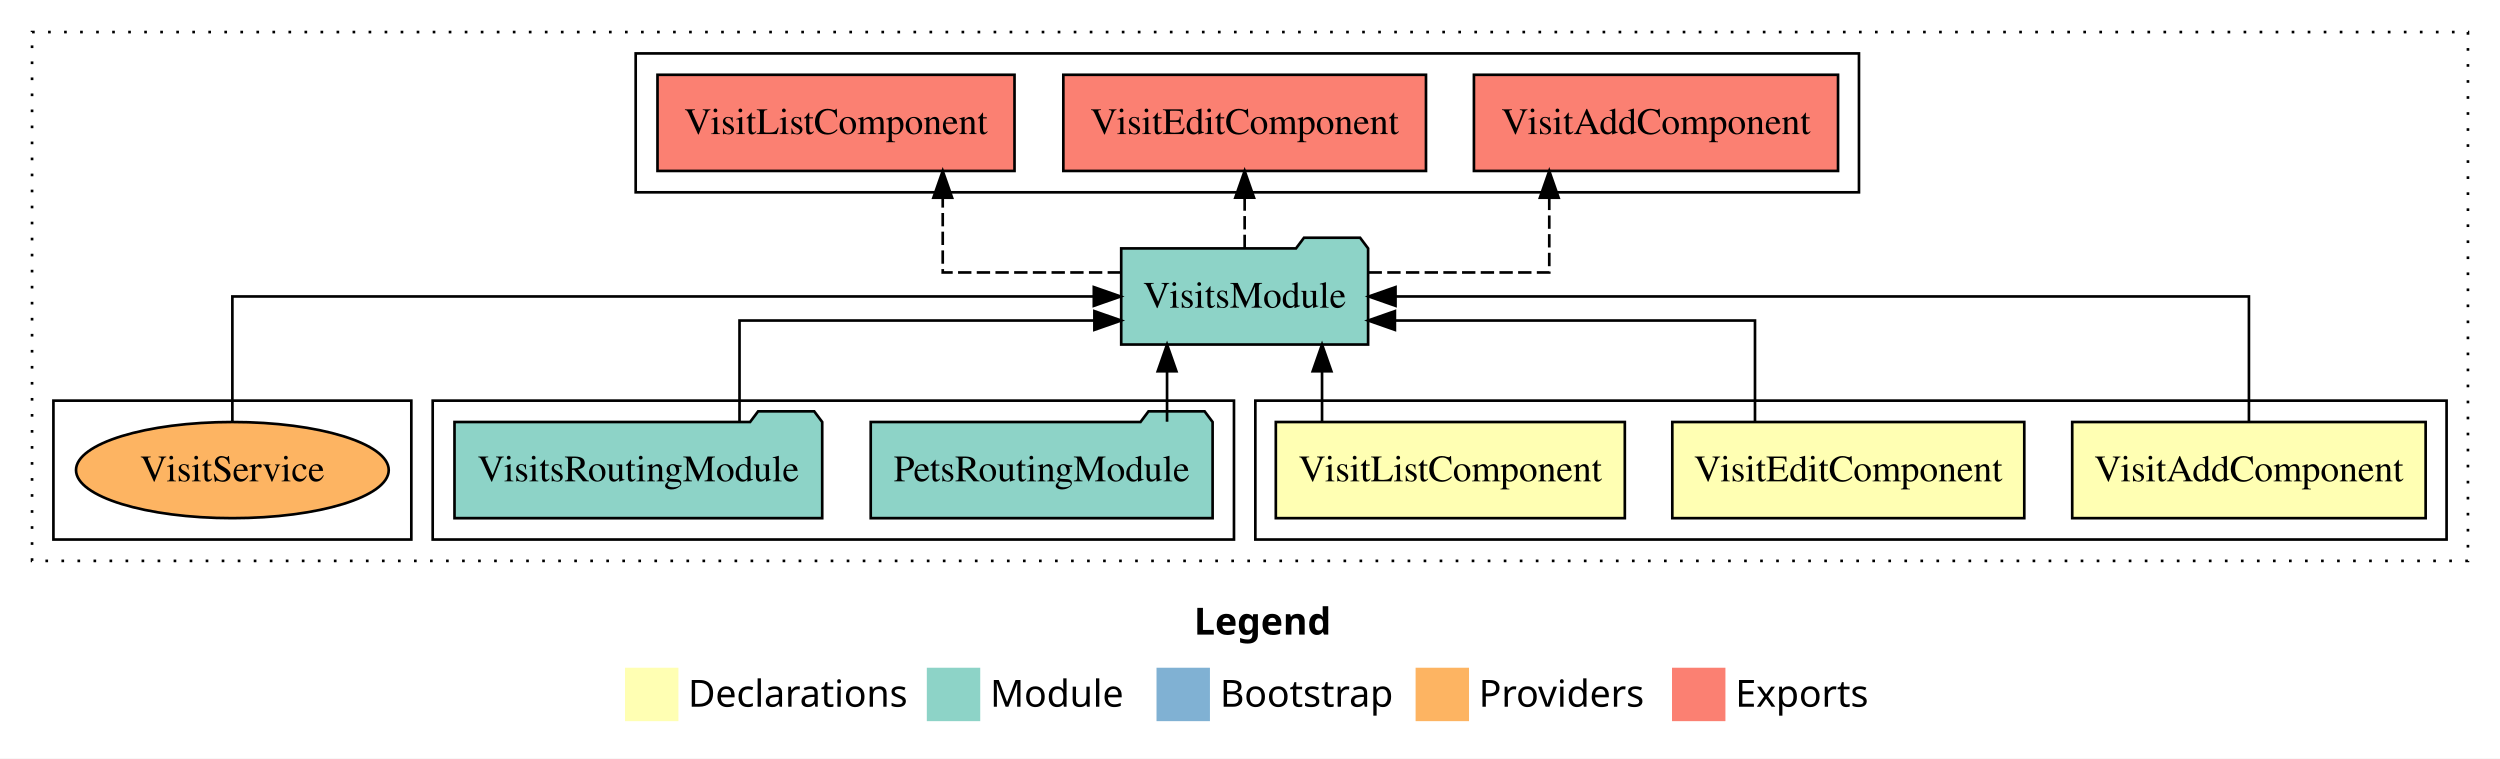
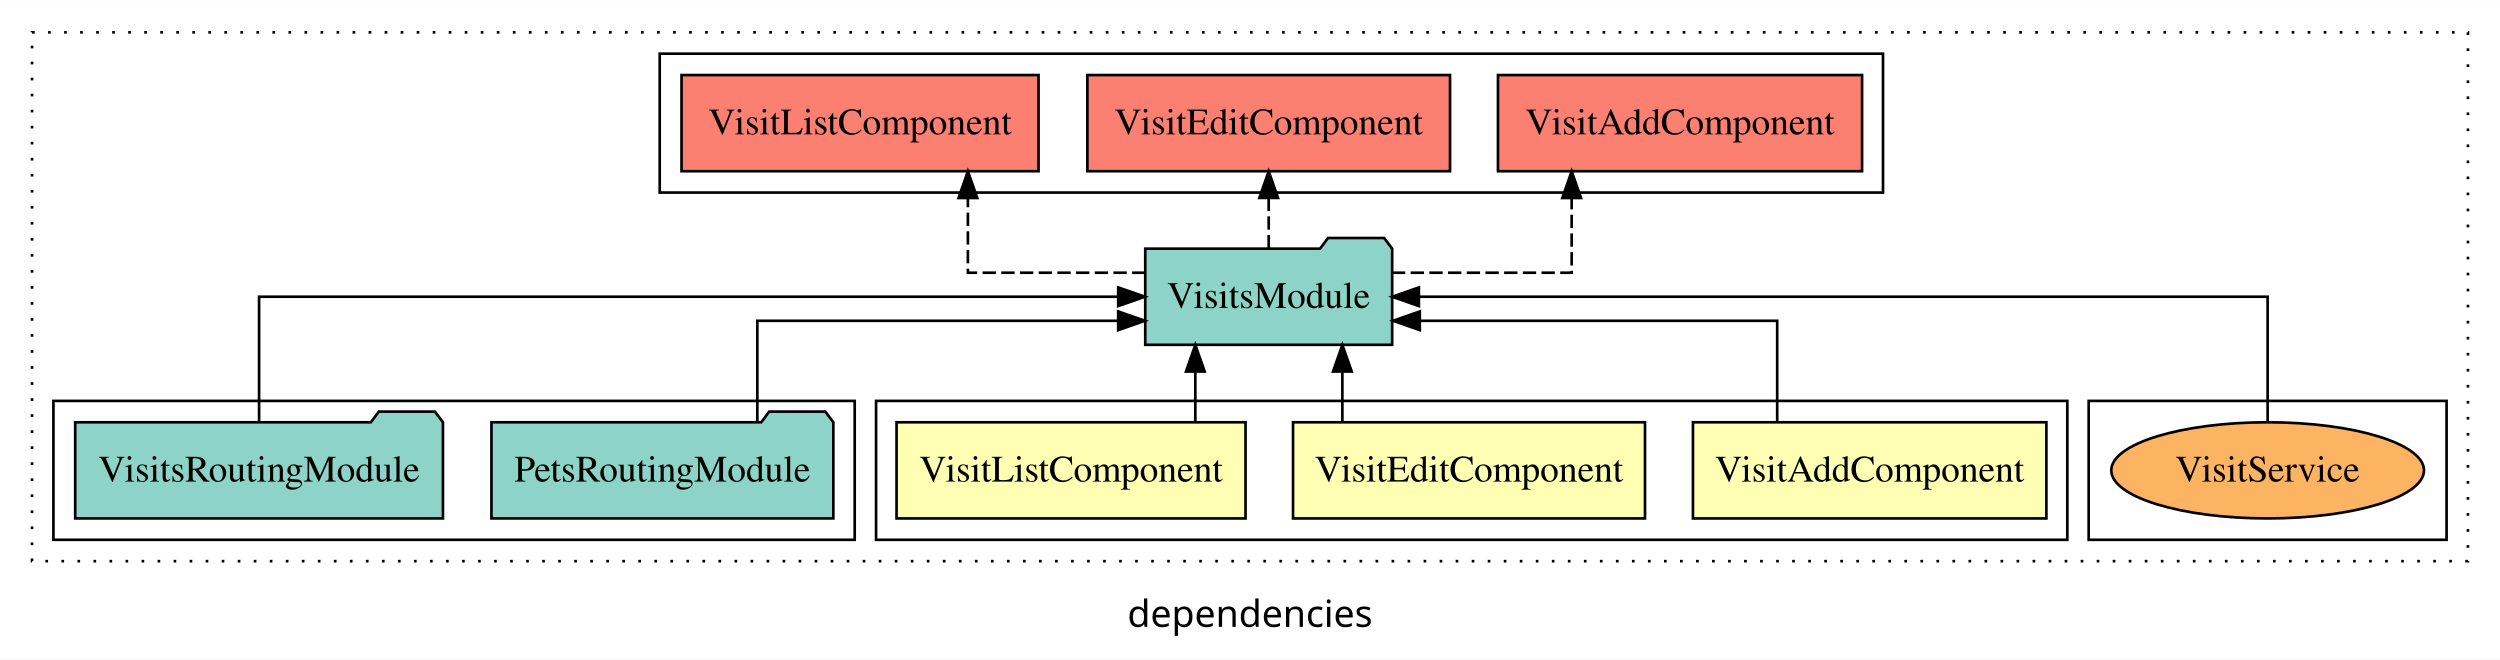
- <svg xmlns="http://www.w3.org/2000/svg" width="936pt" height="284pt" viewBox="0.00 0.00 936.00 284.00">
-   <g id="graph0" class="graph" transform="scale(1 1) rotate(0) translate(4 280)">
-     <polygon fill="#ffffff" stroke="transparent" points="-4,4 -4,-280 932,-280 932,4 -4,4" />
-     <text text-anchor="start" x="443.009" y="-42.4" font-family="sans-serif" font-weight="bold" font-size="14.00" fill="#000000">Legend</text>
-     <polygon fill="#ffffb3" stroke="transparent" points="230,-10 230,-30 250,-30 250,-10 230,-10" />
-     <text text-anchor="start" x="253.629" y="-15.4" font-family="sans-serif" font-size="14.00" fill="#000000">  Declarations</text>
-     <polygon fill="#8dd3c7" stroke="transparent" points="343,-10 343,-30 363,-30 363,-10 343,-10" />
-     <text text-anchor="start" x="366.725" y="-15.4" font-family="sans-serif" font-size="14.00" fill="#000000">  Module</text>
-     <polygon fill="#80b1d3" stroke="transparent" points="429,-10 429,-30 449,-30 449,-10 429,-10" />
-     <text text-anchor="start" x="452.781" y="-15.4" font-family="sans-serif" font-size="14.00" fill="#000000">  Bootstrap</text>
-     <polygon fill="#fdb462" stroke="transparent" points="526,-10 526,-30 546,-30 546,-10 526,-10" />
-     <text text-anchor="start" x="549.673" y="-15.4" font-family="sans-serif" font-size="14.00" fill="#000000">  Providers</text>
-     <polygon fill="#fb8072" stroke="transparent" points="622,-10 622,-30 642,-30 642,-10 622,-10" />
-     <text text-anchor="start" x="645.726" y="-15.4" font-family="sans-serif" font-size="14.00" fill="#000000">  Exports</text>
+ <svg xmlns="http://www.w3.org/2000/svg" width="936pt" height="247pt" viewBox="0.00 0.00 936.00 246.80">
+   <g id="graph0" class="graph" transform="scale(1 1) rotate(0) translate(4 242.8)">
+     <polygon fill="white" stroke="transparent" points="-4,4 -4,-242.8 932,-242.8 932,4 -4,4" />
+     <text text-anchor="middle" x="464" y="-8.2" font-family="sans-serif" font-size="14.00">dependencies</text>
    <g id="clust1" class="cluster">
-       <polygon fill="none" stroke="#000000" stroke-dasharray="1,5" points="8,-70 8,-268 920,-268 920,-70 8,-70" />
+       <polygon fill="none" stroke="black" stroke-dasharray="1,5" points="8,-32.8 8,-230.8 920,-230.8 920,-32.8 8,-32.8" />
+     </g>
+     <g id="clust9" class="cluster">
+       <polygon fill="none" stroke="black" points="778,-40.8 778,-92.8 912,-92.8 912,-40.8 778,-40.8" />
    </g>
    <g id="clust2" class="cluster">
-       <polygon fill="none" stroke="#000000" points="466,-78 466,-130 912,-130 912,-78 466,-78" />
+       <polygon fill="none" stroke="black" points="324,-40.8 324,-92.8 770,-92.8 770,-40.8 324,-40.8" />
    </g>
    <g id="clust6" class="cluster">
-       <polygon fill="none" stroke="#000000" points="158,-78 158,-130 458,-130 458,-78 158,-78" />
+       <polygon fill="none" stroke="black" points="16,-40.8 16,-92.8 316,-92.8 316,-40.8 16,-40.8" />
    </g>
    <g id="clust7" class="cluster">
-       <polygon fill="none" stroke="#000000" points="234,-208 234,-260 692,-260 692,-208 234,-208" />
-     </g>
-     <g id="clust9" class="cluster">
-       <polygon fill="none" stroke="#000000" points="16,-78 16,-130 150,-130 150,-78 16,-78" />
+       <polygon fill="none" stroke="black" points="243,-170.8 243,-222.8 701,-222.8 701,-170.8 243,-170.8" />
    </g>
    <g id="node1" class="node">
-       <polygon fill="#ffffb3" stroke="#000000" points="904.162,-122 771.838,-122 771.838,-86 904.162,-86 904.162,-122" />
-       <text text-anchor="middle" x="838" y="-99.8" font-family="Times,serif" font-size="14.00" fill="#000000">VisitAddComponent</text>
+       <polygon fill="#ffffb3" stroke="black" points="762.16,-84.8 629.84,-84.8 629.84,-48.8 762.16,-48.8 762.16,-84.8" />
+       <text text-anchor="middle" x="696" y="-62.6" font-family="Times,serif" font-size="14.00">VisitAddComponent</text>
    </g>
    <g id="node4" class="node">
-       <polygon fill="#8dd3c7" stroke="#000000" points="508.218,-187 505.218,-191 484.218,-191 481.218,-187 415.782,-187 415.782,-151 508.218,-151 508.218,-187" />
-       <text text-anchor="middle" x="462" y="-164.8" font-family="Times,serif" font-size="14.00" fill="#000000">VisitsModule</text>
+       <polygon fill="#8dd3c7" stroke="black" points="517.22,-149.8 514.22,-153.8 493.22,-153.8 490.22,-149.8 424.78,-149.8 424.78,-113.8 517.22,-113.8 517.22,-149.8" />
+       <text text-anchor="middle" x="471" y="-127.6" font-family="Times,serif" font-size="14.00">VisitsModule</text>
    </g>
    <g id="edge1" class="edge">
-       <path fill="none" stroke="#000000" d="M838,-122.106C838,-141.339 838,-169 838,-169 838,-169 518.482,-169 518.482,-169" />
-       <polygon fill="#000000" stroke="#000000" points="518.482,-165.5 508.482,-169 518.482,-172.5 518.482,-165.5" />
+       <path fill="none" stroke="black" d="M661.38,-84.83C661.38,-101.2 661.38,-122.8 661.38,-122.8 661.38,-122.8 527.57,-122.8 527.57,-122.8" />
+       <polygon fill="black" stroke="black" points="527.57,-119.3 517.57,-122.8 527.57,-126.3 527.57,-119.3" />
    </g>
    <g id="node2" class="node">
-       <polygon fill="#ffffb3" stroke="#000000" points="753.889,-122 622.111,-122 622.111,-86 753.889,-86 753.889,-122" />
-       <text text-anchor="middle" x="688" y="-99.8" font-family="Times,serif" font-size="14.00" fill="#000000">VisitEditComponent</text>
+       <polygon fill="#ffffb3" stroke="black" points="611.89,-84.8 480.11,-84.8 480.11,-48.8 611.89,-48.8 611.89,-84.8" />
+       <text text-anchor="middle" x="546" y="-62.6" font-family="Times,serif" font-size="14.00">VisitEditComponent</text>
    </g>
    <g id="edge2" class="edge">
-       <path fill="none" stroke="#000000" d="M653.068,-122.027C653.068,-138.398 653.068,-160 653.068,-160 653.068,-160 518.252,-160 518.252,-160" />
-       <polygon fill="#000000" stroke="#000000" points="518.252,-156.5 508.252,-160 518.252,-163.5 518.252,-156.5" />
+       <path fill="none" stroke="black" d="M498.58,-84.91C498.58,-84.91 498.58,-103.79 498.58,-103.79" />
+       <polygon fill="black" stroke="black" points="495.08,-103.79 498.58,-113.79 502.08,-103.79 495.08,-103.79" />
    </g>
    <g id="node3" class="node">
-       <polygon fill="#ffffb3" stroke="#000000" points="604.334,-122 473.666,-122 473.666,-86 604.334,-86 604.334,-122" />
-       <text text-anchor="middle" x="539" y="-99.8" font-family="Times,serif" font-size="14.00" fill="#000000">VisitListComponent</text>
+       <polygon fill="#ffffb3" stroke="black" points="462.33,-84.8 331.67,-84.8 331.67,-48.8 462.33,-48.8 462.33,-84.8" />
+       <text text-anchor="middle" x="397" y="-62.6" font-family="Times,serif" font-size="14.00">VisitListComponent</text>
    </g>
    <g id="edge3" class="edge">
-       <path fill="none" stroke="#000000" d="M490.971,-122.106C490.971,-122.106 490.971,-140.991 490.971,-140.991" />
-       <polygon fill="#000000" stroke="#000000" points="487.471,-140.991 490.971,-150.991 494.471,-140.991 487.471,-140.991" />
+       <path fill="none" stroke="black" d="M443.53,-84.91C443.53,-84.91 443.53,-103.79 443.53,-103.79" />
+       <polygon fill="black" stroke="black" points="440.03,-103.79 443.53,-113.79 447.03,-103.79 440.03,-103.79" />
    </g>
    <g id="node7" class="node">
-       <polygon fill="#fb8072" stroke="#000000" points="684.162,-252 547.838,-252 547.838,-216 684.162,-216 684.162,-252" />
-       <text text-anchor="middle" x="616" y="-229.8" font-family="Times,serif" font-size="14.00" fill="#000000">VisitAddComponent </text>
+       <polygon fill="#fb8072" stroke="black" points="693.16,-214.8 556.84,-214.8 556.84,-178.8 693.16,-178.8 693.16,-214.8" />
+       <text text-anchor="middle" x="625" y="-192.6" font-family="Times,serif" font-size="14.00">VisitAddComponent </text>
    </g>
    <g id="edge6" class="edge">
-       <path fill="none" stroke="#000000" stroke-dasharray="5,2" d="M508.386,-178C539.959,-178 576.043,-178 576.043,-178 576.043,-178 576.043,-205.973 576.043,-205.973" />
-       <polygon fill="#000000" stroke="#000000" points="572.543,-205.973 576.043,-215.973 579.543,-205.973 572.543,-205.973" />
+       <path fill="none" stroke="black" stroke-dasharray="5,2" d="M517.14,-140.8C548.54,-140.8 584.43,-140.8 584.43,-140.8 584.43,-140.8 584.43,-168.77 584.43,-168.77" />
+       <polygon fill="black" stroke="black" points="580.93,-168.77 584.43,-178.77 587.93,-168.77 580.93,-168.77" />
    </g>
    <g id="node8" class="node">
-       <polygon fill="#fb8072" stroke="#000000" points="529.89,-252 394.11,-252 394.11,-216 529.89,-216 529.89,-252" />
-       <text text-anchor="middle" x="462" y="-229.8" font-family="Times,serif" font-size="14.00" fill="#000000">VisitEditComponent </text>
+       <polygon fill="#fb8072" stroke="black" points="538.89,-214.8 403.11,-214.8 403.11,-178.8 538.89,-178.8 538.89,-214.8" />
+       <text text-anchor="middle" x="471" y="-192.6" font-family="Times,serif" font-size="14.00">VisitEditComponent </text>
    </g>
    <g id="edge7" class="edge">
-       <path fill="none" stroke="#000000" stroke-dasharray="5,2" d="M462,-187.106C462,-187.106 462,-205.991 462,-205.991" />
-       <polygon fill="#000000" stroke="#000000" points="458.5,-205.991 462,-215.991 465.5,-205.991 458.5,-205.991" />
+       <path fill="none" stroke="black" stroke-dasharray="5,2" d="M471,-149.91C471,-149.91 471,-168.79 471,-168.79" />
+       <polygon fill="black" stroke="black" points="467.5,-168.79 471,-178.79 474.5,-168.79 467.5,-168.79" />
    </g>
    <g id="node9" class="node">
-       <polygon fill="#fb8072" stroke="#000000" points="375.834,-252 242.166,-252 242.166,-216 375.834,-216 375.834,-252" />
-       <text text-anchor="middle" x="309" y="-229.8" font-family="Times,serif" font-size="14.00" fill="#000000">VisitListComponent </text>
+       <polygon fill="#fb8072" stroke="black" points="384.83,-214.8 251.17,-214.8 251.17,-178.8 384.83,-178.8 384.83,-214.8" />
+       <text text-anchor="middle" x="318" y="-192.6" font-family="Times,serif" font-size="14.00">VisitListComponent </text>
    </g>
    <g id="edge8" class="edge">
-       <path fill="none" stroke="#000000" stroke-dasharray="5,2" d="M415.695,-178C384.478,-178 348.958,-178 348.958,-178 348.958,-178 348.958,-205.973 348.958,-205.973" />
-       <polygon fill="#000000" stroke="#000000" points="345.459,-205.973 348.958,-215.973 352.459,-205.973 345.459,-205.973" />
+       <path fill="none" stroke="black" stroke-dasharray="5,2" d="M424.87,-140.8C393.76,-140.8 358.38,-140.8 358.38,-140.8 358.38,-140.8 358.38,-168.77 358.38,-168.77" />
+       <polygon fill="black" stroke="black" points="354.88,-168.77 358.38,-178.77 361.88,-168.77 354.88,-168.77" />
    </g>
    <g id="node5" class="node">
-       <polygon fill="#8dd3c7" stroke="#000000" points="450,-122 447,-126 426,-126 423,-122 322,-122 322,-86 450,-86 450,-122" />
-       <text text-anchor="middle" x="386" y="-99.8" font-family="Times,serif" font-size="14.00" fill="#000000">PetsRoutingModule</text>
+       <polygon fill="#8dd3c7" stroke="black" points="308,-84.8 305,-88.8 284,-88.8 281,-84.8 180,-84.8 180,-48.8 308,-48.8 308,-84.8" />
+       <text text-anchor="middle" x="244" y="-62.6" font-family="Times,serif" font-size="14.00">PetsRoutingModule</text>
    </g>
    <g id="edge4" class="edge">
-       <path fill="none" stroke="#000000" d="M432.946,-122.106C432.946,-122.106 432.946,-140.991 432.946,-140.991" />
-       <polygon fill="#000000" stroke="#000000" points="429.446,-140.991 432.946,-150.991 436.446,-140.991 429.446,-140.991" />
+       <path fill="none" stroke="black" d="M279.54,-84.83C279.54,-101.2 279.54,-122.8 279.54,-122.8 279.54,-122.8 414.65,-122.8 414.65,-122.8" />
+       <polygon fill="black" stroke="black" points="414.65,-126.3 424.65,-122.8 414.65,-119.3 414.65,-126.3" />
    </g>
    <g id="node6" class="node">
-       <polygon fill="#8dd3c7" stroke="#000000" points="303.836,-122 300.836,-126 279.836,-126 276.836,-122 166.164,-122 166.164,-86 303.836,-86 303.836,-122" />
-       <text text-anchor="middle" x="235" y="-99.8" font-family="Times,serif" font-size="14.00" fill="#000000">VisitsRoutingModule</text>
+       <polygon fill="#8dd3c7" stroke="black" points="161.84,-84.8 158.84,-88.8 137.84,-88.8 134.84,-84.8 24.16,-84.8 24.16,-48.8 161.84,-48.8 161.84,-84.8" />
+       <text text-anchor="middle" x="93" y="-62.6" font-family="Times,serif" font-size="14.00">VisitsRoutingModule</text>
    </g>
    <g id="edge5" class="edge">
-       <path fill="none" stroke="#000000" d="M272.875,-122.027C272.875,-138.398 272.875,-160 272.875,-160 272.875,-160 405.735,-160 405.735,-160" />
-       <polygon fill="#000000" stroke="#000000" points="405.735,-163.5 415.735,-160 405.735,-156.5 405.735,-163.5" />
+       <path fill="none" stroke="black" d="M93,-84.91C93,-104.14 93,-131.8 93,-131.8 93,-131.8 414.65,-131.8 414.65,-131.8" />
+       <polygon fill="black" stroke="black" points="414.65,-135.3 424.65,-131.8 414.65,-128.3 414.65,-135.3" />
    </g>
    <g id="node10" class="node">
-       <ellipse fill="#fdb462" stroke="#000000" cx="83" cy="-104" rx="58.541" ry="18" />
-       <text text-anchor="middle" x="83" y="-99.8" font-family="Times,serif" font-size="14.00" fill="#000000">VisitService</text>
+       <ellipse fill="#fdb462" stroke="black" cx="845" cy="-66.8" rx="58.54" ry="18" />
+       <text text-anchor="middle" x="845" y="-62.6" font-family="Times,serif" font-size="14.00">VisitService</text>
    </g>
    <g id="edge9" class="edge">
-       <path fill="none" stroke="#000000" d="M83,-122.106C83,-141.339 83,-169 83,-169 83,-169 405.527,-169 405.527,-169" />
-       <polygon fill="#000000" stroke="#000000" points="405.527,-172.5 415.527,-169 405.527,-165.5 405.527,-172.5" />
+       <path fill="none" stroke="black" d="M845,-84.91C845,-104.14 845,-131.8 845,-131.8 845,-131.8 527.23,-131.8 527.23,-131.8" />
+       <polygon fill="black" stroke="black" points="527.23,-128.3 517.23,-131.8 527.23,-135.3 527.23,-128.3" />
    </g>
  </g>
</svg>
